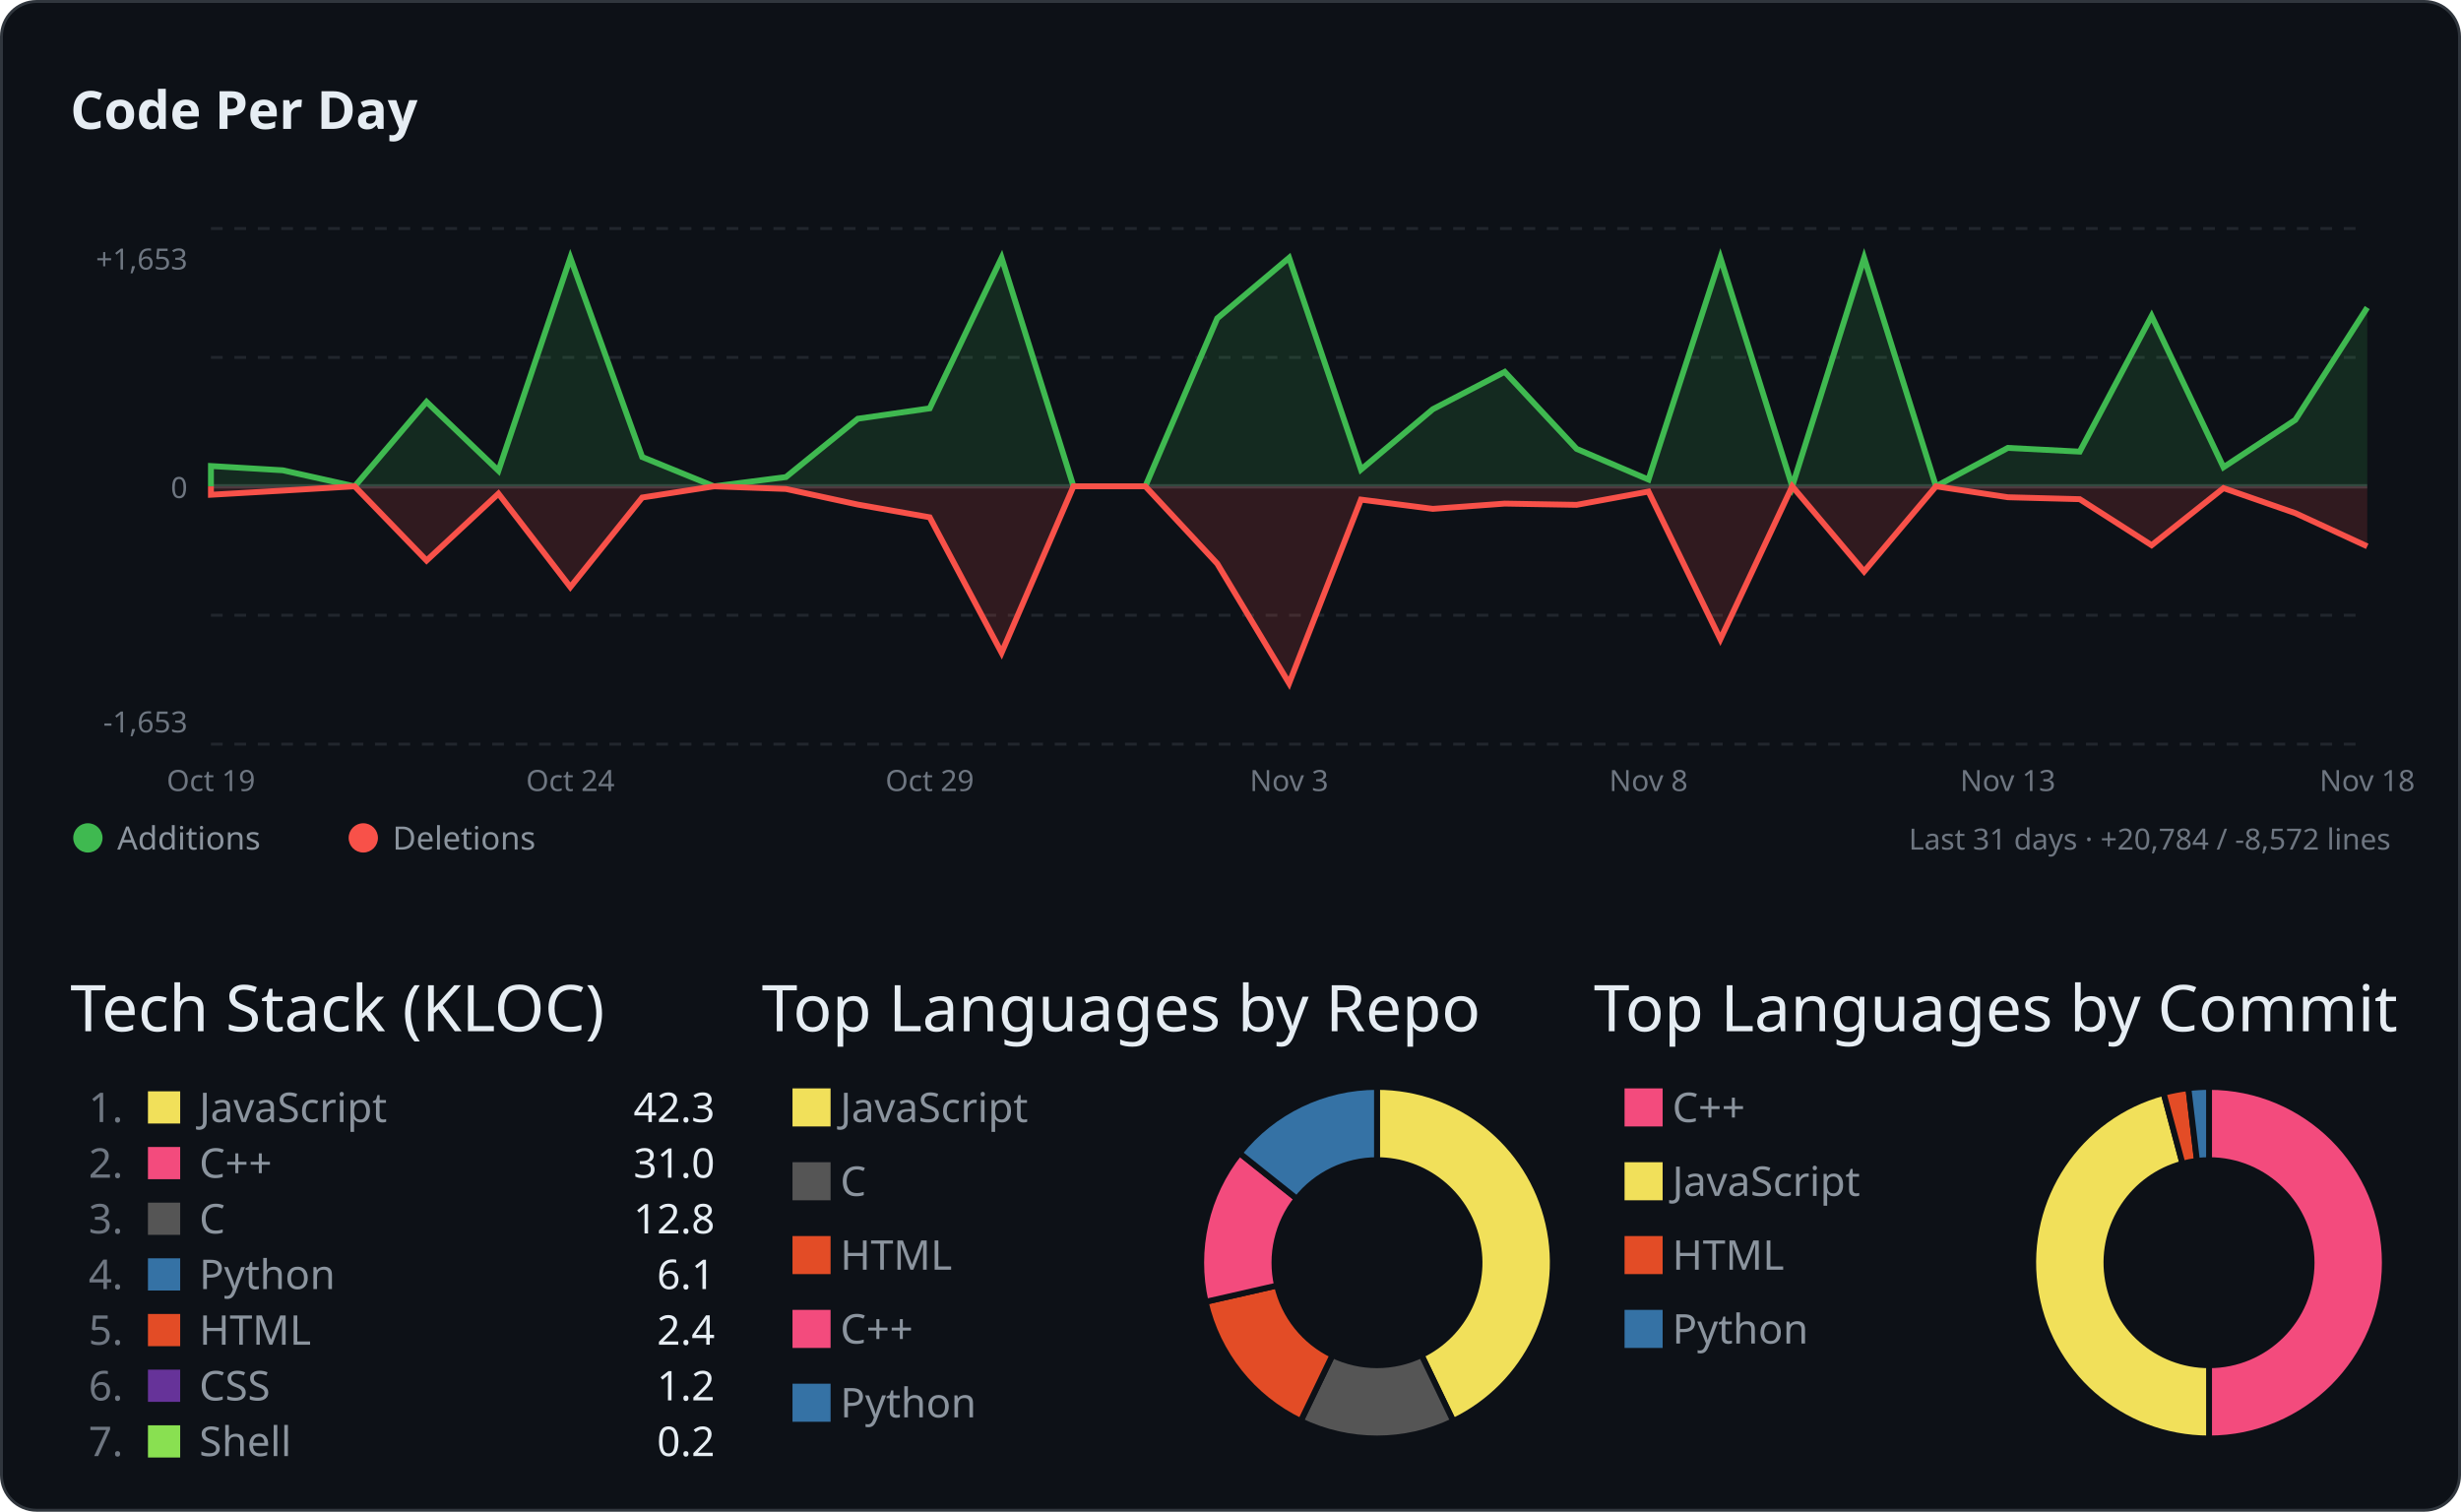
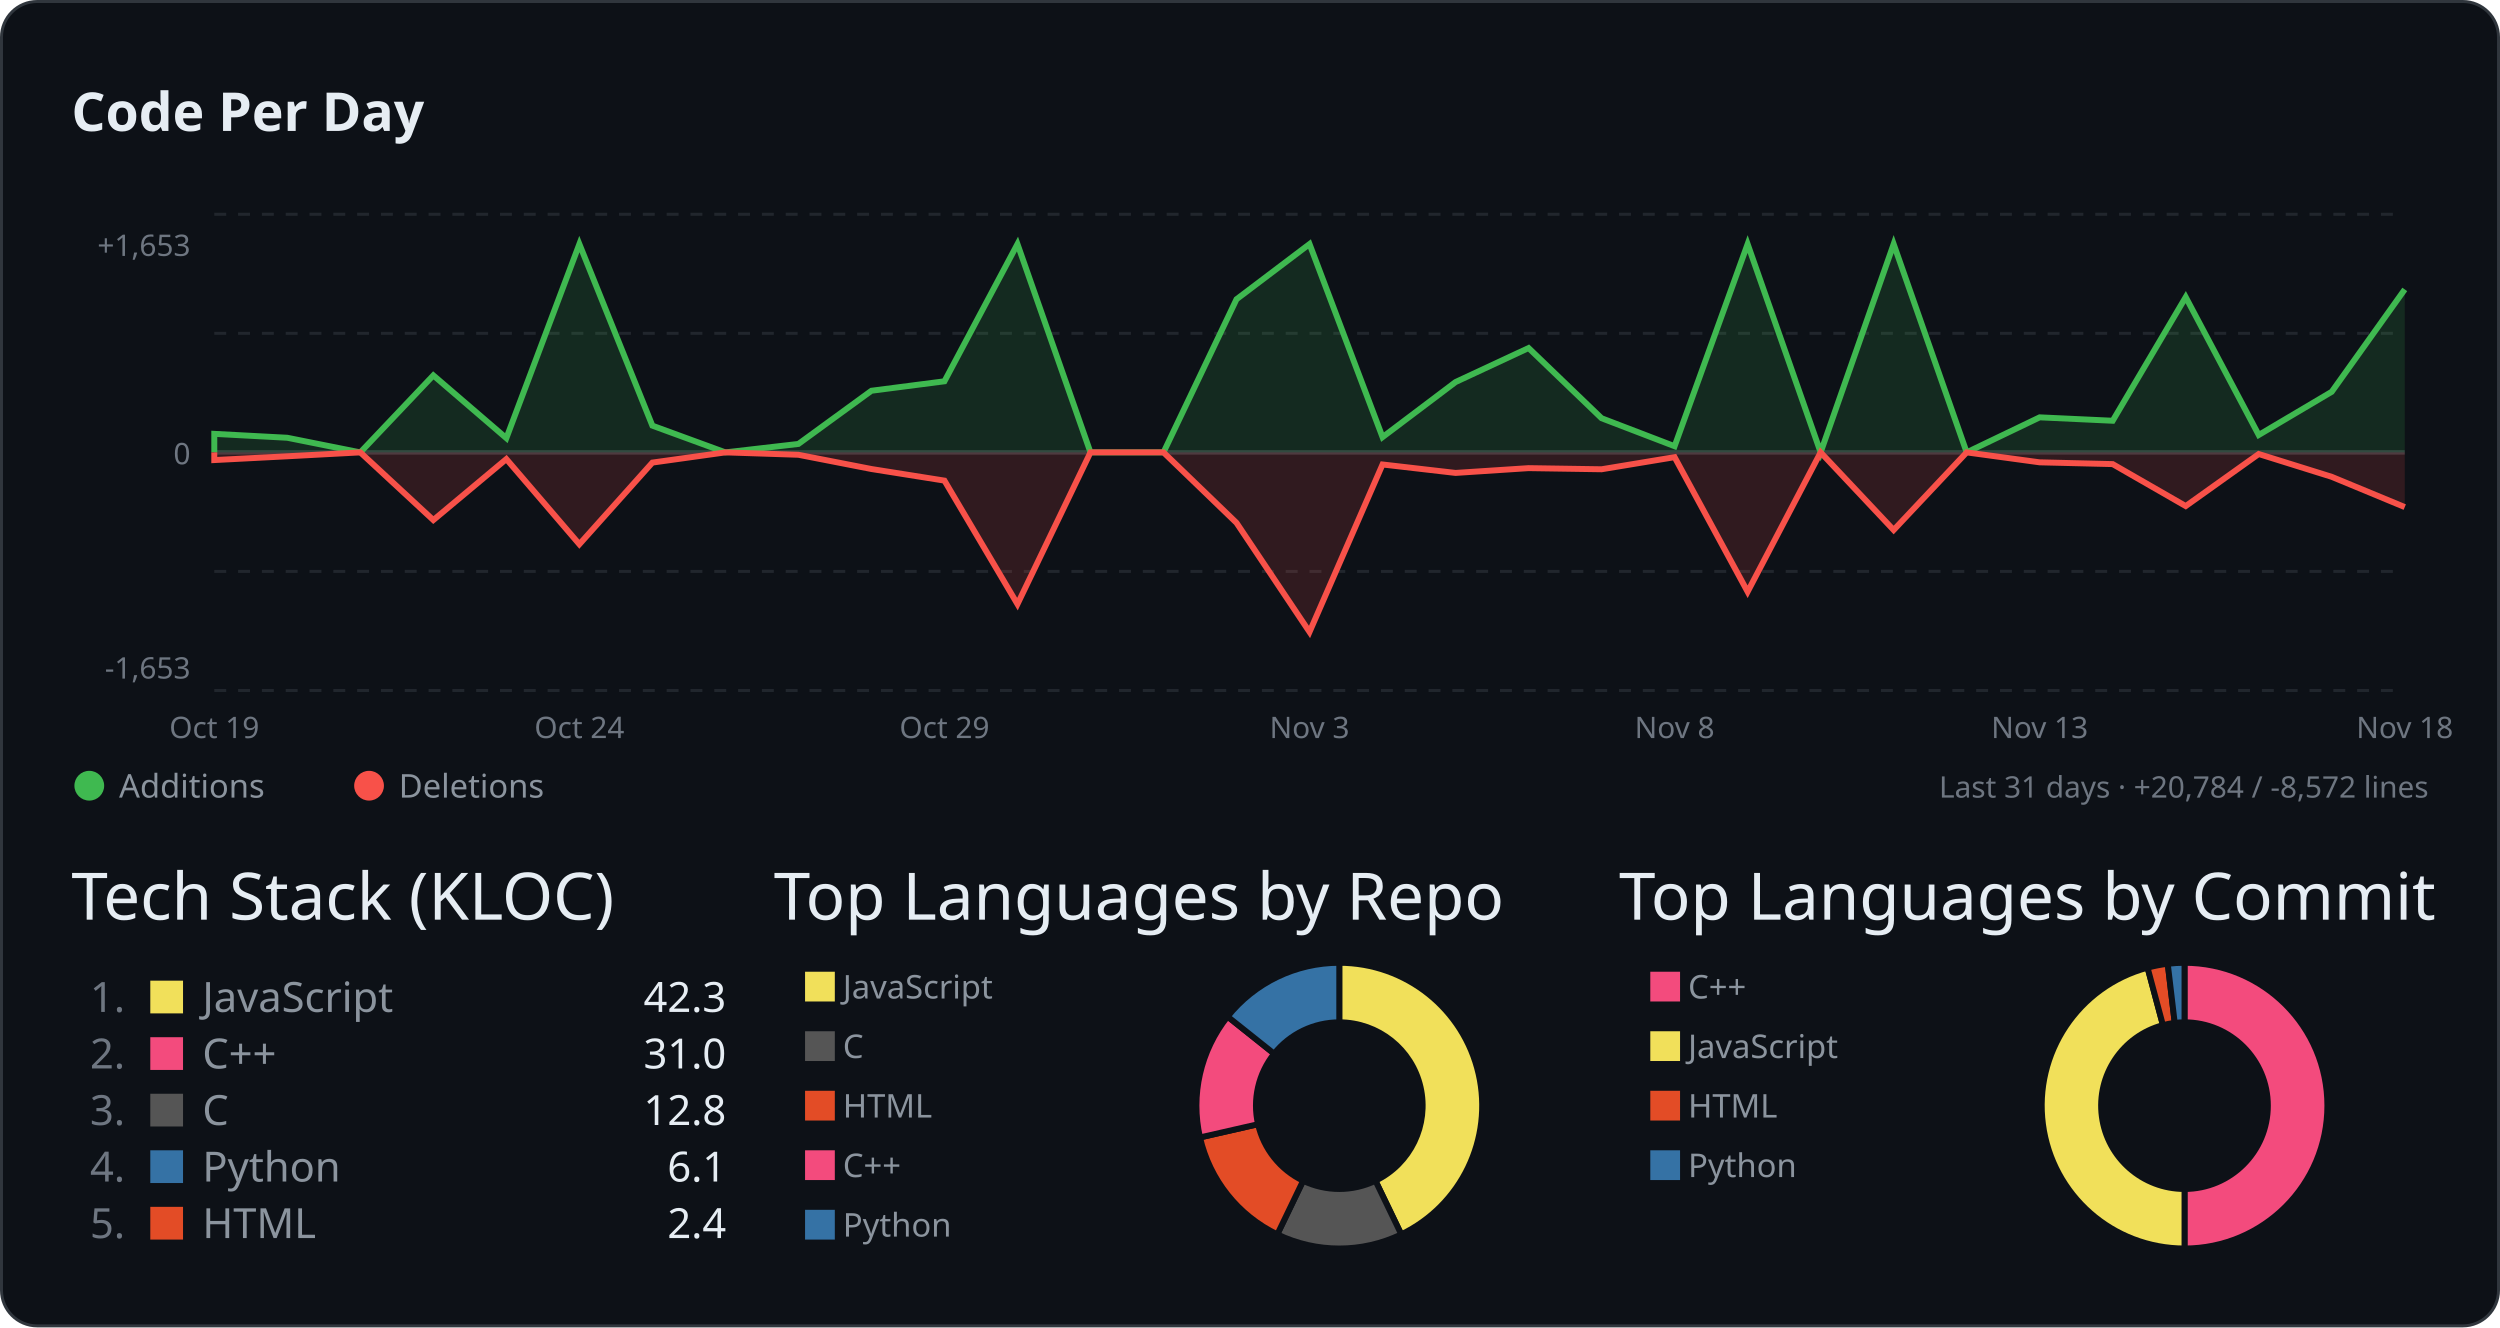
- <svg xmlns="http://www.w3.org/2000/svg" width="840" height="516" viewBox="0 0 840 516">
+ <svg xmlns="http://www.w3.org/2000/svg" width="840" height="446" viewBox="0 0 840 446">
  <style>
      @keyframes fadeInUp {
        from { opacity: 0; transform: translateY(12px); }
        to   { opacity: 1; transform: translateY(0); }
      }
      .cpd-header  { animation: fadeInUp 0.5s ease both; }
      .cpd-chart   { animation: fadeInUp 0.5s ease 0.15s both; }
      .cpd-legend  { animation: fadeInUp 0.5s ease 0.3s both; }
      .cpd-stack   { animation: fadeInUp 0.5s ease 0.45s both; }
    </style>
-   <rect x="0.5" y="0.5" width="839" height="515" rx="12" fill="#0d1117" stroke="#30363d" stroke-width="1" />
+   <rect x="0.5" y="0.5" width="839" height="445" rx="12" fill="#0d1117" stroke="#30363d" stroke-width="1" />
  <g class="cpd-header">
    <text x="24" y="44" fill="#e6edf3" font-size="18" font-family="'Segoe UI', sans-serif" font-weight="700">Code Per Day</text>
  </g>
  <g class="cpd-chart">
-     <line x1="72" y1="78" x2="808" y2="78" stroke="#21262d" stroke-width="1" stroke-dasharray="4,4" />
-     <line x1="72" y1="122" x2="808" y2="122" stroke="#21262d" stroke-width="1" stroke-dasharray="4,4" />
-     <line x1="72" y1="166" x2="808" y2="166" stroke="#21262d" stroke-width="1" stroke-dasharray="4,4" />
-     <line x1="72" y1="210" x2="808" y2="210" stroke="#21262d" stroke-width="1" stroke-dasharray="4,4" />
-     <line x1="72" y1="254" x2="808" y2="254" stroke="#21262d" stroke-width="1" stroke-dasharray="4,4" />
-     <line x1="72" y1="166" x2="808" y2="166" stroke="#30363d" stroke-width="1.5" />
-     <text x="64" y="92" fill="#6e7681" font-size="10" font-family="'Segoe UI', sans-serif" text-anchor="end">+1,653</text>
-     <text x="64" y="250" fill="#6e7681" font-size="10" font-family="'Segoe UI', sans-serif" text-anchor="end">-1,653</text>
-     <text x="64" y="170" fill="#6e7681" font-size="10" font-family="'Segoe UI', sans-serif" text-anchor="end">0</text>
-     <path d="M 72 166 L 72 159.064 L 96.533 160.526 L 121.067 166 L 145.6 137.169 L 170.133 160.668 L 194.667 88 L 219.2 155.996 L 243.733 166 L 268.267 162.838 L 292.8 142.926 L 317.333 139.387 L 341.867 88 L 366.4 166 L 390.933 166 L 415.467 108.668 L 440 88 L 464.533 160.29 L 489.067 139.67 L 513.6 126.929 L 538.133 153.212 L 562.667 163.688 L 587.2 88 L 611.733 166 L 636.267 88 L 660.8 166 L 685.333 152.882 L 709.867 154.156 L 734.4 107.866 L 758.933 159.488 L 783.467 143.303 L 808 104.987 L 808 166 Z" fill="#3fb950" opacity="0.15" />
-     <path d="M 72 166 L 72 159.064 L 96.533 160.526 L 121.067 166 L 145.6 137.169 L 170.133 160.668 L 194.667 88 L 219.2 155.996 L 243.733 166 L 268.267 162.838 L 292.8 142.926 L 317.333 139.387 L 341.867 88 L 366.4 166 L 390.933 166 L 415.467 108.668 L 440 88 L 464.533 160.29 L 489.067 139.67 L 513.6 126.929 L 538.133 153.212 L 562.667 163.688 L 587.2 88 L 611.733 166 L 636.267 88 L 660.8 166 L 685.333 152.882 L 709.867 154.156 L 734.4 107.866 L 758.933 159.488 L 783.467 143.303 L 808 104.987" fill="none" stroke="#3fb950" stroke-width="2" />
-     <path d="M 72 166 L 72 168.878 L 96.533 167.463 L 121.067 166 L 145.6 191.339 L 170.133 168.501 L 194.667 200.399 L 219.2 169.822 L 243.733 166 L 268.267 166.897 L 292.8 172.229 L 317.333 176.57 L 341.867 222.813 L 366.4 166 L 390.933 166 L 415.467 192.377 L 440 233.241 L 464.533 170.53 L 489.067 173.691 L 513.6 171.898 L 538.133 172.323 L 562.667 167.793 L 587.2 218.189 L 611.733 166 L 636.267 195.067 L 660.8 166 L 685.333 169.728 L 709.867 170.388 L 734.4 186.102 L 758.933 166.613 L 783.467 175.154 L 808 186.479 L 808 166 Z" fill="#f85149" opacity="0.15" />
-     <path d="M 72 166 L 72 168.878 L 96.533 167.463 L 121.067 166 L 145.6 191.339 L 170.133 168.501 L 194.667 200.399 L 219.2 169.822 L 243.733 166 L 268.267 166.897 L 292.8 172.229 L 317.333 176.57 L 341.867 222.813 L 366.4 166 L 390.933 166 L 415.467 192.377 L 440 233.241 L 464.533 170.53 L 489.067 173.691 L 513.6 171.898 L 538.133 172.323 L 562.667 167.793 L 587.2 218.189 L 611.733 166 L 636.267 195.067 L 660.8 166 L 685.333 169.728 L 709.867 170.388 L 734.4 186.102 L 758.933 166.613 L 783.467 175.154 L 808 186.479" fill="none" stroke="#f85149" stroke-width="2" />
-     <text x="72" y="270" fill="#6e7681" font-size="10" font-family="'Segoe UI', sans-serif" text-anchor="middle">Oct 19</text>
-     <text x="194.667" y="270" fill="#6e7681" font-size="10" font-family="'Segoe UI', sans-serif" text-anchor="middle">Oct 24</text>
-     <text x="317.333" y="270" fill="#6e7681" font-size="10" font-family="'Segoe UI', sans-serif" text-anchor="middle">Oct 29</text>
-     <text x="440" y="270" fill="#6e7681" font-size="10" font-family="'Segoe UI', sans-serif" text-anchor="middle">Nov 3</text>
-     <text x="562.667" y="270" fill="#6e7681" font-size="10" font-family="'Segoe UI', sans-serif" text-anchor="middle">Nov 8</text>
-     <text x="685.333" y="270" fill="#6e7681" font-size="10" font-family="'Segoe UI', sans-serif" text-anchor="middle">Nov 13</text>
-     <text x="808" y="270" fill="#6e7681" font-size="10" font-family="'Segoe UI', sans-serif" text-anchor="middle">Nov 18</text>
+     <line x1="72" y1="72" x2="808" y2="72" stroke="#21262d" stroke-width="1" stroke-dasharray="4,4" />
+     <line x1="72" y1="112" x2="808" y2="112" stroke="#21262d" stroke-width="1" stroke-dasharray="4,4" />
+     <line x1="72" y1="152" x2="808" y2="152" stroke="#21262d" stroke-width="1" stroke-dasharray="4,4" />
+     <line x1="72" y1="192" x2="808" y2="192" stroke="#21262d" stroke-width="1" stroke-dasharray="4,4" />
+     <line x1="72" y1="232" x2="808" y2="232" stroke="#21262d" stroke-width="1" stroke-dasharray="4,4" />
+     <line x1="72" y1="152" x2="808" y2="152" stroke="#30363d" stroke-width="1.5" />
+     <text x="64" y="86" fill="#6e7681" font-size="10" font-family="'Segoe UI', sans-serif" text-anchor="end">+1,653</text>
+     <text x="64" y="228" fill="#6e7681" font-size="10" font-family="'Segoe UI', sans-serif" text-anchor="end">-1,653</text>
+     <text x="64" y="156" fill="#6e7681" font-size="10" font-family="'Segoe UI', sans-serif" text-anchor="end">0</text>
+     <path d="M 72 152 L 72 145.775 L 96.533 147.088 L 121.067 152 L 145.6 126.126 L 170.133 147.215 L 194.667 82 L 219.2 143.022 L 243.733 152 L 268.267 149.163 L 292.8 131.292 L 317.333 128.116 L 341.867 82 L 366.4 152 L 390.933 152 L 415.467 100.548 L 440 82 L 464.533 146.876 L 489.067 128.37 L 513.6 116.936 L 538.133 140.524 L 562.667 149.925 L 587.2 82 L 611.733 152 L 636.267 82 L 660.8 152 L 685.333 140.227 L 709.867 141.371 L 734.4 99.828 L 758.933 146.156 L 783.467 131.631 L 808 97.245 L 808 152 Z" fill="#3fb950" opacity="0.15" />
+     <path d="M 72 152 L 72 145.775 L 96.533 147.088 L 121.067 152 L 145.6 126.126 L 170.133 147.215 L 194.667 82 L 219.2 143.022 L 243.733 152 L 268.267 149.163 L 292.8 131.292 L 317.333 128.116 L 341.867 82 L 366.4 152 L 390.933 152 L 415.467 100.548 L 440 82 L 464.533 146.876 L 489.067 128.37 L 513.6 116.936 L 538.133 140.524 L 562.667 149.925 L 587.2 82 L 611.733 152 L 636.267 82 L 660.8 152 L 685.333 140.227 L 709.867 141.371 L 734.4 99.828 L 758.933 146.156 L 783.467 131.631 L 808 97.245" fill="none" stroke="#3fb950" stroke-width="2" />
+     <path d="M 72 152 L 72 154.583 L 96.533 153.313 L 121.067 152 L 145.6 174.74 L 170.133 154.244 L 194.667 182.871 L 219.2 155.43 L 243.733 152 L 268.267 152.805 L 292.8 157.59 L 317.333 161.486 L 341.867 202.986 L 366.4 152 L 390.933 152 L 415.467 175.672 L 440 212.345 L 464.533 156.065 L 489.067 158.903 L 513.6 157.293 L 538.133 157.675 L 562.667 153.609 L 587.2 198.836 L 611.733 152 L 636.267 178.086 L 660.8 152 L 685.333 155.345 L 709.867 155.938 L 734.4 170.04 L 758.933 152.551 L 783.467 160.215 L 808 170.379 L 808 152 Z" fill="#f85149" opacity="0.15" />
+     <path d="M 72 152 L 72 154.583 L 96.533 153.313 L 121.067 152 L 145.6 174.74 L 170.133 154.244 L 194.667 182.871 L 219.2 155.43 L 243.733 152 L 268.267 152.805 L 292.8 157.59 L 317.333 161.486 L 341.867 202.986 L 366.4 152 L 390.933 152 L 415.467 175.672 L 440 212.345 L 464.533 156.065 L 489.067 158.903 L 513.6 157.293 L 538.133 157.675 L 562.667 153.609 L 587.2 198.836 L 611.733 152 L 636.267 178.086 L 660.8 152 L 685.333 155.345 L 709.867 155.938 L 734.4 170.04 L 758.933 152.551 L 783.467 160.215 L 808 170.379" fill="none" stroke="#f85149" stroke-width="2" />
+     <text x="72" y="248" fill="#6e7681" font-size="10" font-family="'Segoe UI', sans-serif" text-anchor="middle">Oct 19</text>
+     <text x="194.667" y="248" fill="#6e7681" font-size="10" font-family="'Segoe UI', sans-serif" text-anchor="middle">Oct 24</text>
+     <text x="317.333" y="248" fill="#6e7681" font-size="10" font-family="'Segoe UI', sans-serif" text-anchor="middle">Oct 29</text>
+     <text x="440" y="248" fill="#6e7681" font-size="10" font-family="'Segoe UI', sans-serif" text-anchor="middle">Nov 3</text>
+     <text x="562.667" y="248" fill="#6e7681" font-size="10" font-family="'Segoe UI', sans-serif" text-anchor="middle">Nov 8</text>
+     <text x="685.333" y="248" fill="#6e7681" font-size="10" font-family="'Segoe UI', sans-serif" text-anchor="middle">Nov 13</text>
+     <text x="808" y="248" fill="#6e7681" font-size="10" font-family="'Segoe UI', sans-serif" text-anchor="middle">Nov 18</text>
  </g>
  <g class="cpd-legend">
-     <circle cx="30" cy="286" r="5" fill="#3fb950" />
-     <text x="40" y="290" fill="#8b949e" font-size="11" font-family="'Segoe UI', sans-serif">Additions</text>
-     <circle cx="124" cy="286" r="5" fill="#f85149" />
-     <text x="134" y="290" fill="#8b949e" font-size="11" font-family="'Segoe UI', sans-serif">Deletions</text>
-     <text x="816" y="290" fill="#6e7681" font-size="10" font-family="'Segoe UI', sans-serif" text-anchor="end">Last 31 days · +20,784 / -8,572 lines</text>
+     <circle cx="30" cy="264" r="5" fill="#3fb950" />
+     <text x="40" y="268" fill="#8b949e" font-size="11" font-family="'Segoe UI', sans-serif">Additions</text>
+     <circle cx="124" cy="264" r="5" fill="#f85149" />
+     <text x="134" y="268" fill="#8b949e" font-size="11" font-family="'Segoe UI', sans-serif">Deletions</text>
+     <text x="816" y="268" fill="#6e7681" font-size="10" font-family="'Segoe UI', sans-serif" text-anchor="end">Last 31 days · +20,784 / -8,572 lines</text>
  </g>
  <g class="cpd-stack">
-     <text x="24" y="352" fill="#e6edf3" font-size="22" font-family="'Segoe UI', Ubuntu, 'Helvetica Neue', sans-serif">Tech Stack (KLOC)</text>
-     <text x="42" y="383" fill="#6e7681" font-size="14" text-anchor="end" font-family="'Segoe UI', Ubuntu, 'Helvetica Neue', sans-serif">1.</text>
-     <rect x="50" y="372" width="12" height="12" fill="#f1e05a" stroke="#0d1117" stroke-width="1" />
-     <text x="68" y="383" fill="#8b949e" font-size="14" font-family="'Segoe UI', Ubuntu, 'Helvetica Neue', sans-serif">JavaScript</text>
-     <text x="244" y="383" fill="#e6edf3" font-size="14" text-anchor="end" font-family="'Segoe UI', Ubuntu, 'Helvetica Neue', sans-serif">42.3</text>
-     <text x="42" y="402" fill="#6e7681" font-size="14" text-anchor="end" font-family="'Segoe UI', Ubuntu, 'Helvetica Neue', sans-serif">2.</text>
-     <rect x="50" y="391" width="12" height="12" fill="#f34b7d" stroke="#0d1117" stroke-width="1" />
-     <text x="68" y="402" fill="#8b949e" font-size="14" font-family="'Segoe UI', Ubuntu, 'Helvetica Neue', sans-serif">C++</text>
-     <text x="244" y="402" fill="#e6edf3" font-size="14" text-anchor="end" font-family="'Segoe UI', Ubuntu, 'Helvetica Neue', sans-serif">31.0</text>
-     <text x="42" y="421" fill="#6e7681" font-size="14" text-anchor="end" font-family="'Segoe UI', Ubuntu, 'Helvetica Neue', sans-serif">3.</text>
-     <rect x="50" y="410" width="12" height="12" fill="#555555" stroke="#0d1117" stroke-width="1" />
-     <text x="68" y="421" fill="#8b949e" font-size="14" font-family="'Segoe UI', Ubuntu, 'Helvetica Neue', sans-serif">C</text>
-     <text x="244" y="421" fill="#e6edf3" font-size="14" text-anchor="end" font-family="'Segoe UI', Ubuntu, 'Helvetica Neue', sans-serif">12.8</text>
-     <text x="42" y="440" fill="#6e7681" font-size="14" text-anchor="end" font-family="'Segoe UI', Ubuntu, 'Helvetica Neue', sans-serif">4.</text>
-     <rect x="50" y="429" width="12" height="12" fill="#3572A5" stroke="#0d1117" stroke-width="1" />
-     <text x="68" y="440" fill="#8b949e" font-size="14" font-family="'Segoe UI', Ubuntu, 'Helvetica Neue', sans-serif">Python</text>
-     <text x="244" y="440" fill="#e6edf3" font-size="14" text-anchor="end" font-family="'Segoe UI', Ubuntu, 'Helvetica Neue', sans-serif">6.1</text>
-     <text x="42" y="459" fill="#6e7681" font-size="14" text-anchor="end" font-family="'Segoe UI', Ubuntu, 'Helvetica Neue', sans-serif">5.</text>
-     <rect x="50" y="448" width="12" height="12" fill="#e34c26" stroke="#0d1117" stroke-width="1" />
-     <text x="68" y="459" fill="#8b949e" font-size="14" font-family="'Segoe UI', Ubuntu, 'Helvetica Neue', sans-serif">HTML</text>
-     <text x="244" y="459" fill="#e6edf3" font-size="14" text-anchor="end" font-family="'Segoe UI', Ubuntu, 'Helvetica Neue', sans-serif">2.4</text>
-     <text x="42" y="478" fill="#6e7681" font-size="14" text-anchor="end" font-family="'Segoe UI', Ubuntu, 'Helvetica Neue', sans-serif">6.</text>
-     <rect x="50" y="467" width="12" height="12" fill="#663399" stroke="#0d1117" stroke-width="1" />
-     <text x="68" y="478" fill="#8b949e" font-size="14" font-family="'Segoe UI', Ubuntu, 'Helvetica Neue', sans-serif">CSS</text>
-     <text x="244" y="478" fill="#e6edf3" font-size="14" text-anchor="end" font-family="'Segoe UI', Ubuntu, 'Helvetica Neue', sans-serif">1.2</text>
-     <text x="42" y="497" fill="#6e7681" font-size="14" text-anchor="end" font-family="'Segoe UI', Ubuntu, 'Helvetica Neue', sans-serif">7.</text>
-     <rect x="50" y="486" width="12" height="12" fill="#89e051" stroke="#0d1117" stroke-width="1" />
-     <text x="68" y="497" fill="#8b949e" font-size="14" font-family="'Segoe UI', Ubuntu, 'Helvetica Neue', sans-serif">Shell</text>
-     <text x="244" y="497" fill="#e6edf3" font-size="14" text-anchor="end" font-family="'Segoe UI', Ubuntu, 'Helvetica Neue', sans-serif">0.2</text>
-     <text x="260" y="352" fill="#e6edf3" font-size="22" font-family="'Segoe UI', Ubuntu, 'Helvetica Neue', sans-serif">Top Languages by Repo</text>
-     <rect x="270" y="371.0" width="14" height="14" fill="#f1e05a" stroke="#0d1117" stroke-width="1" />
-     <text x="286.8" y="383.0" fill="#8b949e" font-size="14" font-family="'Segoe UI', Ubuntu, 'Helvetica Neue', sans-serif">JavaScript</text>
-     <rect x="270" y="396.2" width="14" height="14" fill="#555555" stroke="#0d1117" stroke-width="1" />
-     <text x="286.8" y="408.2" fill="#8b949e" font-size="14" font-family="'Segoe UI', Ubuntu, 'Helvetica Neue', sans-serif">C</text>
-     <rect x="270" y="421.4" width="14" height="14" fill="#e34c26" stroke="#0d1117" stroke-width="1" />
-     <text x="286.8" y="433.4" fill="#8b949e" font-size="14" font-family="'Segoe UI', Ubuntu, 'Helvetica Neue', sans-serif">HTML</text>
-     <rect x="270" y="446.6" width="14" height="14" fill="#f34b7d" stroke="#0d1117" stroke-width="1" />
-     <text x="286.8" y="458.6" fill="#8b949e" font-size="14" font-family="'Segoe UI', Ubuntu, 'Helvetica Neue', sans-serif">C++</text>
-     <rect x="270" y="471.8" width="14" height="14" fill="#3572A5" stroke="#0d1117" stroke-width="1" />
-     <text x="286.8" y="483.8" fill="#8b949e" font-size="14" font-family="'Segoe UI', Ubuntu, 'Helvetica Neue', sans-serif">Python</text>
-     <path d="M470.00,371.00A60,60,0,0,1,496.03,485.06L485.19,462.53A35,35,0,0,0,470.00,396.00Z" fill="#f1e05a" stroke="#0d1117" stroke-width="2" />
-     <path d="M496.03,485.06A60,60,0,0,1,443.97,485.06L454.81,462.53A35,35,0,0,0,485.19,462.53Z" fill="#555555" stroke="#0d1117" stroke-width="2" />
-     <path d="M443.97,485.06A60,60,0,0,1,411.50,444.35L435.88,438.79A35,35,0,0,0,454.81,462.53Z" fill="#e34c26" stroke="#0d1117" stroke-width="2" />
-     <path d="M411.50,444.35A60,60,0,0,1,423.09,393.59L442.64,409.18A35,35,0,0,0,435.88,438.79Z" fill="#f34b7d" stroke="#0d1117" stroke-width="2" />
-     <path d="M423.09,393.59A60,60,0,0,1,470.00,371.00L470.00,396.00A35,35,0,0,0,442.64,409.18Z" fill="#3572A5" stroke="#0d1117" stroke-width="2" />
-     <text x="544" y="352" fill="#e6edf3" font-size="22" font-family="'Segoe UI', Ubuntu, 'Helvetica Neue', sans-serif">Top Languages by Commit</text>
-     <rect x="554" y="371.0" width="14" height="14" fill="#f34b7d" stroke="#0d1117" stroke-width="1" />
-     <text x="570.8" y="383.0" fill="#8b949e" font-size="14" font-family="'Segoe UI', Ubuntu, 'Helvetica Neue', sans-serif">C++</text>
-     <rect x="554" y="396.2" width="14" height="14" fill="#f1e05a" stroke="#0d1117" stroke-width="1" />
-     <text x="570.8" y="408.2" fill="#8b949e" font-size="14" font-family="'Segoe UI', Ubuntu, 'Helvetica Neue', sans-serif">JavaScript</text>
-     <rect x="554" y="421.4" width="14" height="14" fill="#e34c26" stroke="#0d1117" stroke-width="1" />
-     <text x="570.8" y="433.4" fill="#8b949e" font-size="14" font-family="'Segoe UI', Ubuntu, 'Helvetica Neue', sans-serif">HTML</text>
-     <rect x="554" y="446.6" width="14" height="14" fill="#3572A5" stroke="#0d1117" stroke-width="1" />
-     <text x="570.8" y="458.6" fill="#8b949e" font-size="14" font-family="'Segoe UI', Ubuntu, 'Helvetica Neue', sans-serif">Python</text>
-     <path d="M754.00,371.00A60,60,0,0,1,754.00,491.00L754.00,466.00A35,35,0,0,0,754.00,396.00Z" fill="#f34b7d" stroke="#0d1117" stroke-width="2" />
-     <path d="M754.00,491.00A60,60,0,0,1,738.47,373.04L744.94,397.19A35,35,0,0,0,754.00,466.00Z" fill="#f1e05a" stroke="#0d1117" stroke-width="2" />
-     <path d="M738.47,373.04A60,60,0,0,1,746.95,371.42L749.89,396.24A35,35,0,0,0,744.94,397.19Z" fill="#e34c26" stroke="#0d1117" stroke-width="2" />
-     <path d="M746.95,371.42A60,60,0,0,1,754.00,371.00L754.00,396.00A35,35,0,0,0,749.89,396.24Z" fill="#3572A5" stroke="#0d1117" stroke-width="2" />
+     <text x="24" y="309" fill="#e6edf3" font-size="22" font-family="'Segoe UI', Ubuntu, 'Helvetica Neue', sans-serif">Tech Stack (KLOC)</text>
+     <text x="42" y="340" fill="#6e7681" font-size="14" text-anchor="end" font-family="'Segoe UI', Ubuntu, 'Helvetica Neue', sans-serif">1.</text>
+     <rect x="50" y="329" width="12" height="12" fill="#f1e05a" stroke="#0d1117" stroke-width="1" />
+     <text x="68" y="340" fill="#8b949e" font-size="14" font-family="'Segoe UI', Ubuntu, 'Helvetica Neue', sans-serif">JavaScript</text>
+     <text x="244" y="340" fill="#e6edf3" font-size="14" text-anchor="end" font-family="'Segoe UI', Ubuntu, 'Helvetica Neue', sans-serif">42.3</text>
+     <text x="42" y="359" fill="#6e7681" font-size="14" text-anchor="end" font-family="'Segoe UI', Ubuntu, 'Helvetica Neue', sans-serif">2.</text>
+     <rect x="50" y="348" width="12" height="12" fill="#f34b7d" stroke="#0d1117" stroke-width="1" />
+     <text x="68" y="359" fill="#8b949e" font-size="14" font-family="'Segoe UI', Ubuntu, 'Helvetica Neue', sans-serif">C++</text>
+     <text x="244" y="359" fill="#e6edf3" font-size="14" text-anchor="end" font-family="'Segoe UI', Ubuntu, 'Helvetica Neue', sans-serif">31.0</text>
+     <text x="42" y="378" fill="#6e7681" font-size="14" text-anchor="end" font-family="'Segoe UI', Ubuntu, 'Helvetica Neue', sans-serif">3.</text>
+     <rect x="50" y="367" width="12" height="12" fill="#555555" stroke="#0d1117" stroke-width="1" />
+     <text x="68" y="378" fill="#8b949e" font-size="14" font-family="'Segoe UI', Ubuntu, 'Helvetica Neue', sans-serif">C</text>
+     <text x="244" y="378" fill="#e6edf3" font-size="14" text-anchor="end" font-family="'Segoe UI', Ubuntu, 'Helvetica Neue', sans-serif">12.8</text>
+     <text x="42" y="397" fill="#6e7681" font-size="14" text-anchor="end" font-family="'Segoe UI', Ubuntu, 'Helvetica Neue', sans-serif">4.</text>
+     <rect x="50" y="386" width="12" height="12" fill="#3572A5" stroke="#0d1117" stroke-width="1" />
+     <text x="68" y="397" fill="#8b949e" font-size="14" font-family="'Segoe UI', Ubuntu, 'Helvetica Neue', sans-serif">Python</text>
+     <text x="244" y="397" fill="#e6edf3" font-size="14" text-anchor="end" font-family="'Segoe UI', Ubuntu, 'Helvetica Neue', sans-serif">6.1</text>
+     <text x="42" y="416" fill="#6e7681" font-size="14" text-anchor="end" font-family="'Segoe UI', Ubuntu, 'Helvetica Neue', sans-serif">5.</text>
+     <rect x="50" y="405" width="12" height="12" fill="#e34c26" stroke="#0d1117" stroke-width="1" />
+     <text x="68" y="416" fill="#8b949e" font-size="14" font-family="'Segoe UI', Ubuntu, 'Helvetica Neue', sans-serif">HTML</text>
+     <text x="244" y="416" fill="#e6edf3" font-size="14" text-anchor="end" font-family="'Segoe UI', Ubuntu, 'Helvetica Neue', sans-serif">2.4</text>
+     <text x="260" y="309" fill="#e6edf3" font-size="22" font-family="'Segoe UI', Ubuntu, 'Helvetica Neue', sans-serif">Top Languages by Repo</text>
+     <rect x="270" y="326.0" width="11" height="11" fill="#f1e05a" stroke="#0d1117" stroke-width="1" />
+     <text x="283.2" y="335.5" fill="#8b949e" font-size="11" font-family="'Segoe UI', Ubuntu, 'Helvetica Neue', sans-serif">JavaScript</text>
+     <rect x="270" y="346.0" width="11" height="11" fill="#555555" stroke="#0d1117" stroke-width="1" />
+     <text x="283.2" y="355.5" fill="#8b949e" font-size="11" font-family="'Segoe UI', Ubuntu, 'Helvetica Neue', sans-serif">C</text>
+     <rect x="270" y="366.0" width="11" height="11" fill="#e34c26" stroke="#0d1117" stroke-width="1" />
+     <text x="283.2" y="375.5" fill="#8b949e" font-size="11" font-family="'Segoe UI', Ubuntu, 'Helvetica Neue', sans-serif">HTML</text>
+     <rect x="270" y="386.0" width="11" height="11" fill="#f34b7d" stroke="#0d1117" stroke-width="1" />
+     <text x="283.2" y="395.5" fill="#8b949e" font-size="11" font-family="'Segoe UI', Ubuntu, 'Helvetica Neue', sans-serif">C++</text>
+     <rect x="270" y="406.0" width="11" height="11" fill="#3572A5" stroke="#0d1117" stroke-width="1" />
+     <text x="283.2" y="415.5" fill="#8b949e" font-size="11" font-family="'Segoe UI', Ubuntu, 'Helvetica Neue', sans-serif">Python</text>
+     <path d="M450.00,323.50A48,48,0,0,1,470.83,414.75L462.15,396.73A28,28,0,0,0,450.00,343.50Z" fill="#f1e05a" stroke="#0d1117" stroke-width="2" />
+     <path d="M470.83,414.75A48,48,0,0,1,429.17,414.75L437.85,396.73A28,28,0,0,0,462.15,396.73Z" fill="#555555" stroke="#0d1117" stroke-width="2" />
+     <path d="M429.17,414.75A48,48,0,0,1,403.20,382.18L422.70,377.73A28,28,0,0,0,437.85,396.73Z" fill="#e34c26" stroke="#0d1117" stroke-width="2" />
+     <path d="M403.20,382.18A48,48,0,0,1,412.47,341.57L428.11,354.04A28,28,0,0,0,422.70,377.73Z" fill="#f34b7d" stroke="#0d1117" stroke-width="2" />
+     <path d="M412.47,341.57A48,48,0,0,1,450.00,323.50L450.00,343.50A28,28,0,0,0,428.11,354.04Z" fill="#3572A5" stroke="#0d1117" stroke-width="2" />
+     <text x="544" y="309" fill="#e6edf3" font-size="22" font-family="'Segoe UI', Ubuntu, 'Helvetica Neue', sans-serif">Top Languages by Commit</text>
+     <rect x="554" y="326.0" width="11" height="11" fill="#f34b7d" stroke="#0d1117" stroke-width="1" />
+     <text x="567.2" y="335.5" fill="#8b949e" font-size="11" font-family="'Segoe UI', Ubuntu, 'Helvetica Neue', sans-serif">C++</text>
+     <rect x="554" y="346.0" width="11" height="11" fill="#f1e05a" stroke="#0d1117" stroke-width="1" />
+     <text x="567.2" y="355.5" fill="#8b949e" font-size="11" font-family="'Segoe UI', Ubuntu, 'Helvetica Neue', sans-serif">JavaScript</text>
+     <rect x="554" y="366.0" width="11" height="11" fill="#e34c26" stroke="#0d1117" stroke-width="1" />
+     <text x="567.2" y="375.5" fill="#8b949e" font-size="11" font-family="'Segoe UI', Ubuntu, 'Helvetica Neue', sans-serif">HTML</text>
+     <rect x="554" y="386.0" width="11" height="11" fill="#3572A5" stroke="#0d1117" stroke-width="1" />
+     <text x="567.2" y="395.5" fill="#8b949e" font-size="11" font-family="'Segoe UI', Ubuntu, 'Helvetica Neue', sans-serif">Python</text>
+     <path d="M734.00,323.50A48,48,0,0,1,734.00,419.50L734.00,399.50A28,28,0,0,0,734.00,343.50Z" fill="#f34b7d" stroke="#0d1117" stroke-width="2" />
+     <path d="M734.00,419.50A48,48,0,0,1,721.58,325.14L726.75,344.45A28,28,0,0,0,734.00,399.50Z" fill="#f1e05a" stroke="#0d1117" stroke-width="2" />
+     <path d="M721.58,325.14A48,48,0,0,1,728.36,323.83L730.71,343.69A28,28,0,0,0,726.75,344.45Z" fill="#e34c26" stroke="#0d1117" stroke-width="2" />
+     <path d="M728.36,323.83A48,48,0,0,1,734.00,323.50L734.00,343.50A28,28,0,0,0,730.71,343.69Z" fill="#3572A5" stroke="#0d1117" stroke-width="2" />
  </g>
</svg>
